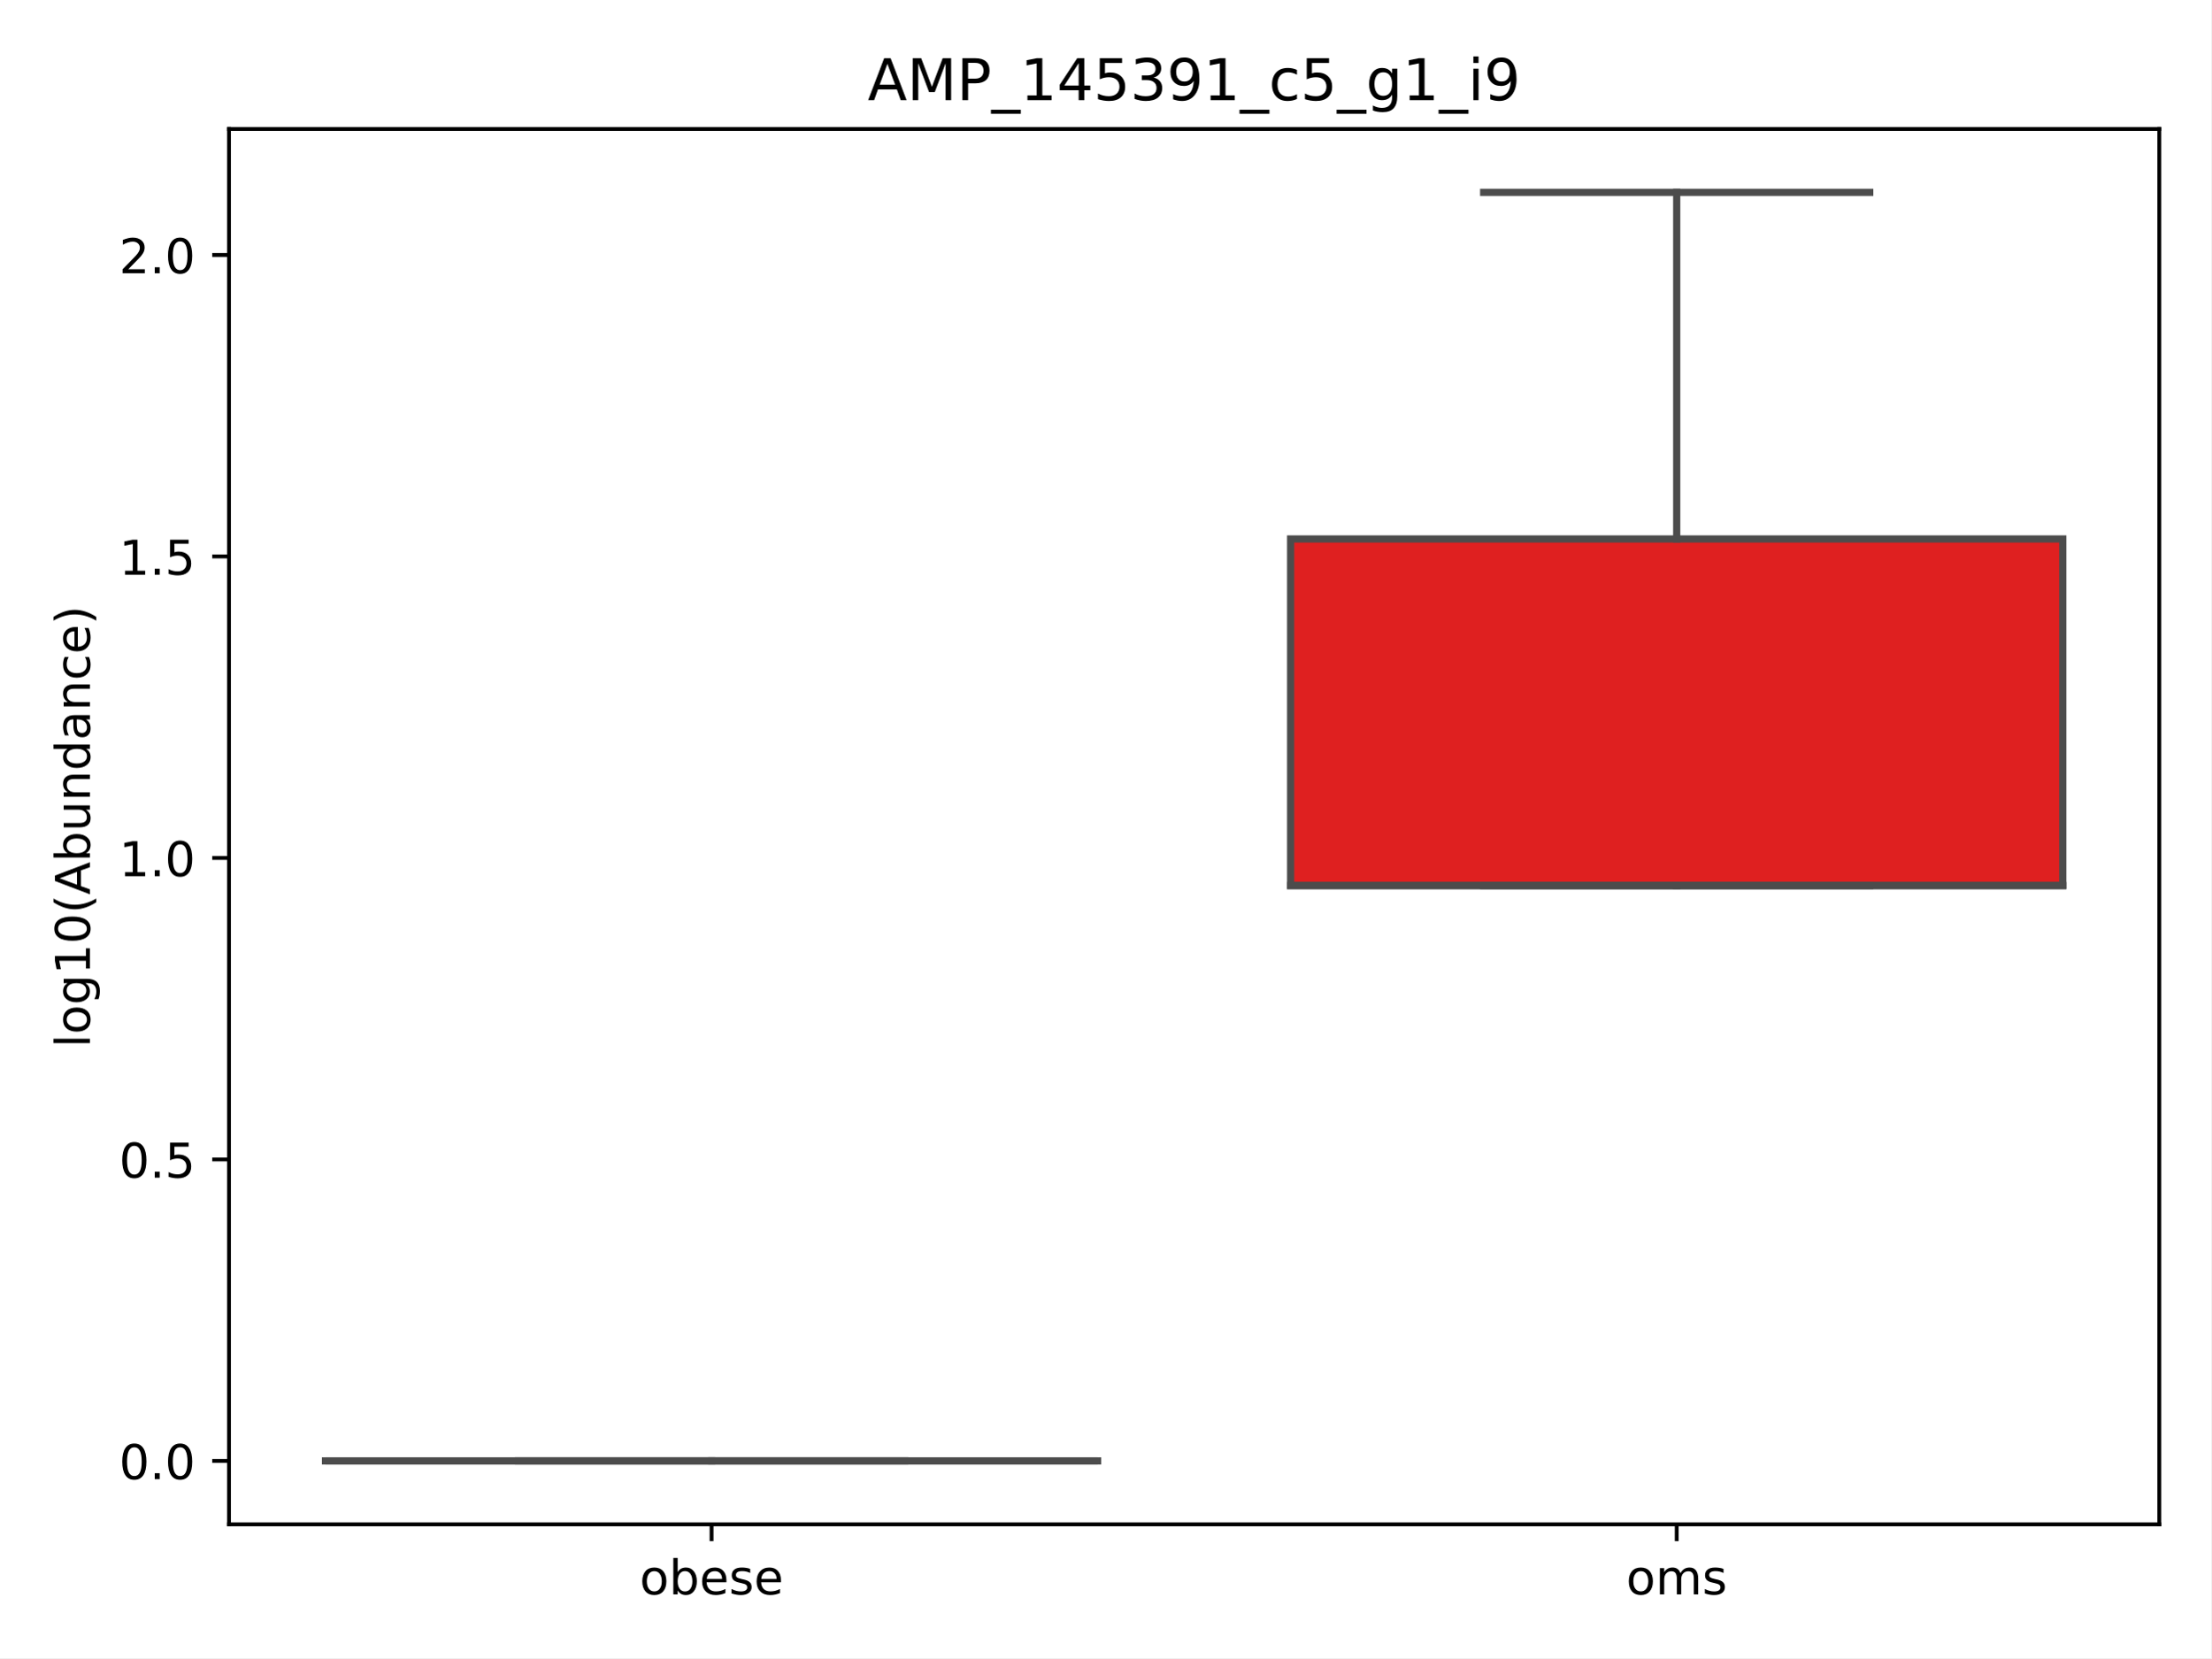
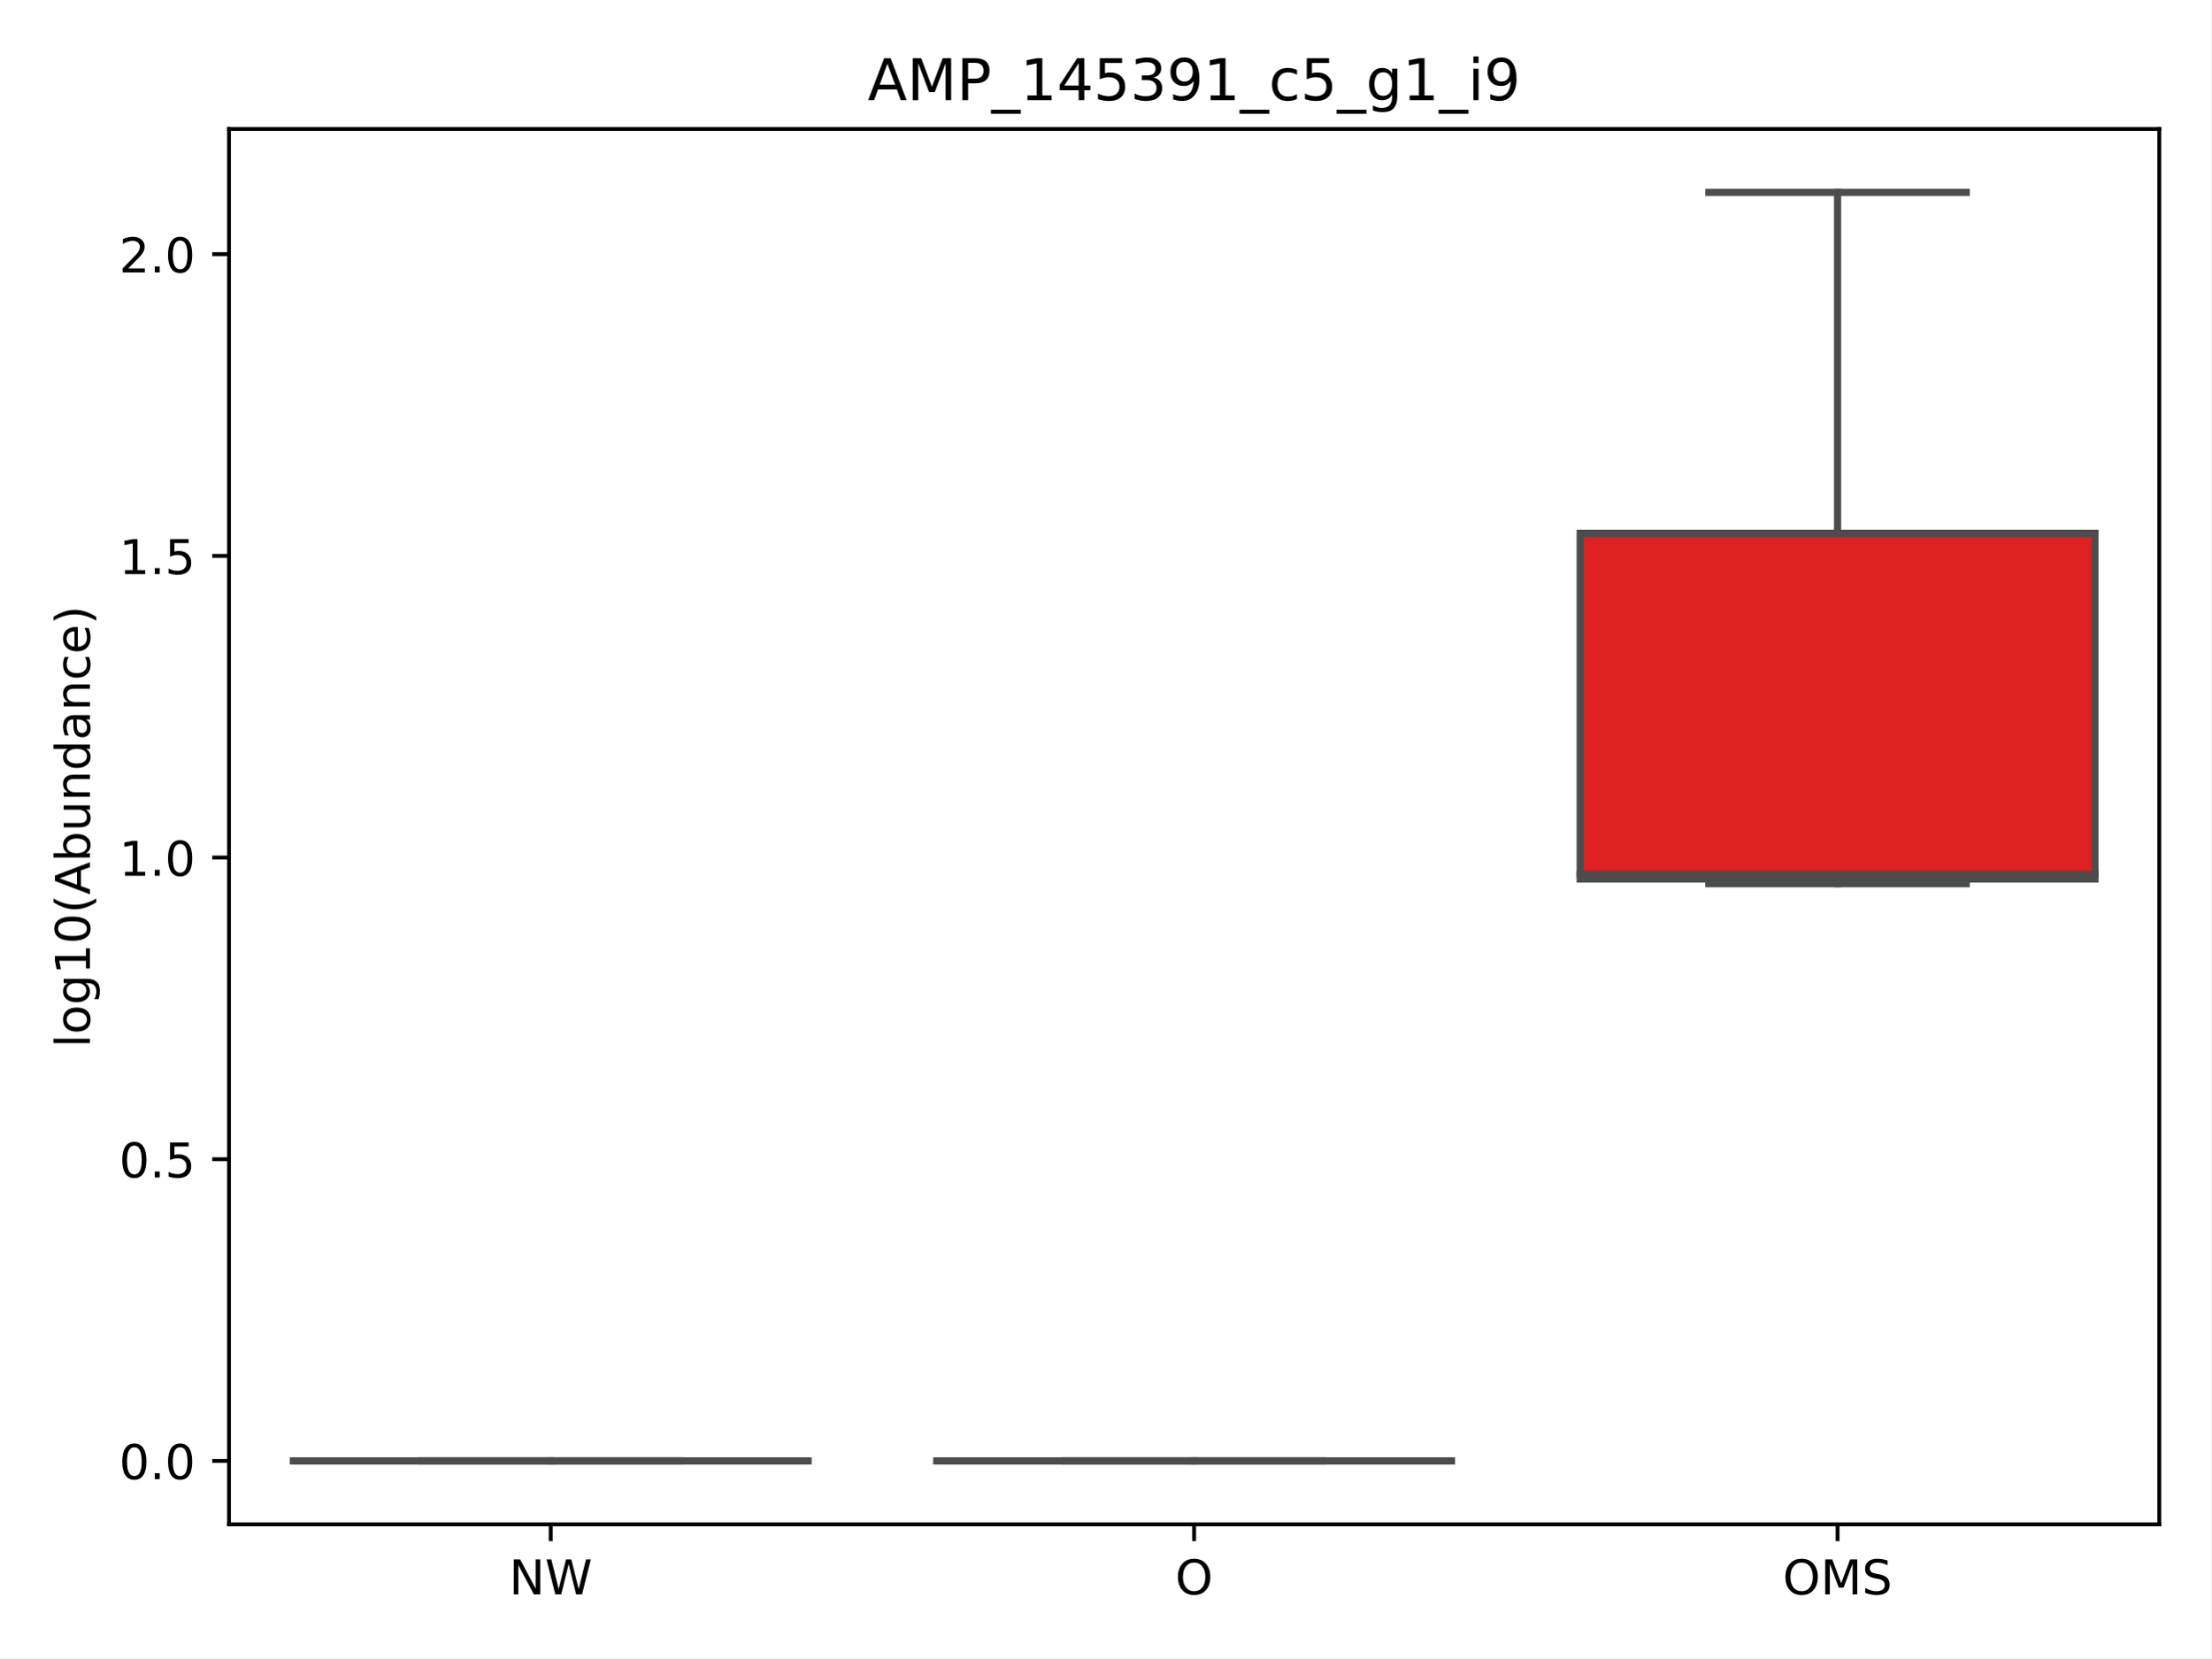
<svg xmlns="http://www.w3.org/2000/svg" xmlns:xlink="http://www.w3.org/1999/xlink" width="460.8pt" height="345.6pt" viewBox="0 0 460.8 345.6" version="1.1">
  <defs>
    <style type="text/css">*{stroke-linejoin: round; stroke-linecap: butt}</style>
  </defs>
  <g id="figure_1">
    <g id="patch_1">
      <path d="M 0 345.6  L 460.8 345.6  L 460.8 0  L 0 0  z " style="fill: #ffffff" />
    </g>
    <g id="axes_1">
      <g id="patch_2">
        <path d="M 47.72 317.72  L 450 317.72  L 450 26.88  L 47.72 26.88  z " style="fill: #ffffff" />
      </g>
      <g id="patch_3">
-         <path d="M 67.834 304.5  L 228.746 304.5  L 228.746 304.5  L 67.834 304.5  L 67.834 304.5  z " clip-path="url(#p0e6a89b8dc)" style="fill: #df9c20; stroke: #4c4c4c; stroke-width: 1.5; stroke-linejoin: miter" />
+         <path d="M 61.129 304.5  L 168.404 304.5  L 168.404 304.5  L 61.129 304.5  L 61.129 304.5  z " clip-path="url(#p7719e5e420)" style="fill: #2020df; stroke: #4c4c4c; stroke-width: 1.5; stroke-linejoin: miter" />
      </g>
      <g id="patch_4">
-         <path d="M 268.974 184.574  L 429.886 184.574  L 429.886 112.337  L 268.974 112.337  L 268.974 184.574  z " clip-path="url(#p0e6a89b8dc)" style="fill: #df2020; stroke: #4c4c4c; stroke-width: 1.5; stroke-linejoin: miter" />
+         <path d="M 195.223 304.5  L 302.497 304.5  L 302.497 304.5  L 195.223 304.5  L 195.223 304.5  z " clip-path="url(#p7719e5e420)" style="fill: #df9c20; stroke: #4c4c4c; stroke-width: 1.5; stroke-linejoin: miter" />
+       </g>
+       <g id="patch_5">
+         <path d="M 329.316 183.211  L 436.591 183.211  L 436.591 111.166  L 329.316 111.166  L 329.316 183.211  z " clip-path="url(#p7719e5e420)" style="fill: #df2020; stroke: #4c4c4c; stroke-width: 1.5; stroke-linejoin: miter" />
      </g>
      <g id="matplotlib.axis_1">
        <g id="xtick_1">
          <g id="line2d_1">
            <defs>
-               <path id="mea4d9caca6" d="M 0 0  L 0 3.5  " style="stroke: #000000; stroke-width: 0.8" />
+               <path id="ma907faa2eb" d="M 0 0  L 0 3.5  " style="stroke: #000000; stroke-width: 0.8" />
            </defs>
            <g>
-               <use xlink:href="#mea4d9caca6" x="148.29" y="317.72" style="stroke: #000000; stroke-width: 0.8" />
+               <use xlink:href="#ma907faa2eb" x="114.767" y="317.72" style="stroke: #000000; stroke-width: 0.8" />
            </g>
          </g>
          <g id="text_1">
-             <g transform="translate(133.2986 332.3184) scale(0.1 -0.1)">
-               <defs>
-                 <path id="DejaVuSans-6f" d="M 1959 3097  Q 1497 3097 1228 2736  Q 959 2375 959 1747  Q 959 1119 1226 758  Q 1494 397 1959 397  Q 2419 397 2687 759  Q 2956 1122 2956 1747  Q 2956 2369 2687 2733  Q 2419 3097 1959 3097  z M 1959 3584  Q 2709 3584 3137 3096  Q 3566 2609 3566 1747  Q 3566 888 3137 398  Q 2709 -91 1959 -91  Q 1206 -91 779 398  Q 353 888 353 1747  Q 353 2609 779 3096  Q 1206 3584 1959 3584  z " transform="scale(0.015625)" />
-                 <path id="DejaVuSans-62" d="M 3116 1747  Q 3116 2381 2855 2742  Q 2594 3103 2138 3103  Q 1681 3103 1420 2742  Q 1159 2381 1159 1747  Q 1159 1113 1420 752  Q 1681 391 2138 391  Q 2594 391 2855 752  Q 3116 1113 3116 1747  z M 1159 2969  Q 1341 3281 1617 3432  Q 1894 3584 2278 3584  Q 2916 3584 3314 3078  Q 3713 2572 3713 1747  Q 3713 922 3314 415  Q 2916 -91 2278 -91  Q 1894 -91 1617 61  Q 1341 213 1159 525  L 1159 0  L 581 0  L 581 4863  L 1159 4863  L 1159 2969  z " transform="scale(0.015625)" />
-                 <path id="DejaVuSans-65" d="M 3597 1894  L 3597 1613  L 953 1613  Q 991 1019 1311 708  Q 1631 397 2203 397  Q 2534 397 2845 478  Q 3156 559 3463 722  L 3463 178  Q 3153 47 2828 -22  Q 2503 -91 2169 -91  Q 1331 -91 842 396  Q 353 884 353 1716  Q 353 2575 817 3079  Q 1281 3584 2069 3584  Q 2775 3584 3186 3129  Q 3597 2675 3597 1894  z M 3022 2063  Q 3016 2534 2758 2815  Q 2500 3097 2075 3097  Q 1594 3097 1305 2825  Q 1016 2553 972 2059  L 3022 2063  z " transform="scale(0.015625)" />
-                 <path id="DejaVuSans-73" d="M 2834 3397  L 2834 2853  Q 2591 2978 2328 3040  Q 2066 3103 1784 3103  Q 1356 3103 1142 2972  Q 928 2841 928 2578  Q 928 2378 1081 2264  Q 1234 2150 1697 2047  L 1894 2003  Q 2506 1872 2764 1633  Q 3022 1394 3022 966  Q 3022 478 2636 193  Q 2250 -91 1575 -91  Q 1294 -91 989 -36  Q 684 19 347 128  L 347 722  Q 666 556 975 473  Q 1284 391 1588 391  Q 1994 391 2212 530  Q 2431 669 2431 922  Q 2431 1156 2273 1281  Q 2116 1406 1581 1522  L 1381 1569  Q 847 1681 609 1914  Q 372 2147 372 2553  Q 372 3047 722 3315  Q 1072 3584 1716 3584  Q 2034 3584 2315 3537  Q 2597 3491 2834 3397  z " transform="scale(0.015625)" />
-               </defs>
-               <use xlink:href="#DejaVuSans-6f" />
-               <use xlink:href="#DejaVuSans-62" x="61.182" />
-               <use xlink:href="#DejaVuSans-65" x="124.658" />
-               <use xlink:href="#DejaVuSans-73" x="186.182" />
-               <use xlink:href="#DejaVuSans-65" x="238.281" />
+             <g transform="translate(106.0823 332.3184) scale(0.1 -0.1)">
+               <defs>
+                 <path id="DejaVuSans-4e" d="M 628 4666  L 1478 4666  L 3547 763  L 3547 4666  L 4159 4666  L 4159 0  L 3309 0  L 1241 3903  L 1241 0  L 628 0  L 628 4666  z " transform="scale(0.015625)" />
+                 <path id="DejaVuSans-57" d="M 213 4666  L 850 4666  L 1831 722  L 2809 4666  L 3519 4666  L 4500 722  L 5478 4666  L 6119 4666  L 4947 0  L 4153 0  L 3169 4050  L 2175 0  L 1381 0  L 213 4666  z " transform="scale(0.015625)" />
+               </defs>
+               <use xlink:href="#DejaVuSans-4e" />
+               <use xlink:href="#DejaVuSans-57" x="74.805" />
            </g>
          </g>
        </g>
        <g id="xtick_2">
          <g id="line2d_2">
            <g>
-               <use xlink:href="#mea4d9caca6" x="349.43" y="317.72" style="stroke: #000000; stroke-width: 0.8" />
+               <use xlink:href="#ma907faa2eb" x="248.86" y="317.72" style="stroke: #000000; stroke-width: 0.8" />
            </g>
          </g>
          <g id="text_2">
-             <g transform="translate(338.8956 332.3184) scale(0.1 -0.1)">
-               <defs>
-                 <path id="DejaVuSans-6d" d="M 3328 2828  Q 3544 3216 3844 3400  Q 4144 3584 4550 3584  Q 5097 3584 5394 3201  Q 5691 2819 5691 2113  L 5691 0  L 5113 0  L 5113 2094  Q 5113 2597 4934 2840  Q 4756 3084 4391 3084  Q 3944 3084 3684 2787  Q 3425 2491 3425 1978  L 3425 0  L 2847 0  L 2847 2094  Q 2847 2600 2669 2842  Q 2491 3084 2119 3084  Q 1678 3084 1418 2786  Q 1159 2488 1159 1978  L 1159 0  L 581 0  L 581 3500  L 1159 3500  L 1159 2956  Q 1356 3278 1631 3431  Q 1906 3584 2284 3584  Q 2666 3584 2933 3390  Q 3200 3197 3328 2828  z " transform="scale(0.015625)" />
-               </defs>
-               <use xlink:href="#DejaVuSans-6f" />
-               <use xlink:href="#DejaVuSans-6d" x="61.182" />
-               <use xlink:href="#DejaVuSans-73" x="158.594" />
+             <g transform="translate(244.9241 332.3184) scale(0.1 -0.1)">
+               <defs>
+                 <path id="DejaVuSans-4f" d="M 2522 4238  Q 1834 4238 1429 3725  Q 1025 3213 1025 2328  Q 1025 1447 1429 934  Q 1834 422 2522 422  Q 3209 422 3611 934  Q 4013 1447 4013 2328  Q 4013 3213 3611 3725  Q 3209 4238 2522 4238  z M 2522 4750  Q 3503 4750 4090 4092  Q 4678 3434 4678 2328  Q 4678 1225 4090 567  Q 3503 -91 2522 -91  Q 1538 -91 948 565  Q 359 1222 359 2328  Q 359 3434 948 4092  Q 1538 4750 2522 4750  z " transform="scale(0.015625)" />
+               </defs>
+               <use xlink:href="#DejaVuSans-4f" />
+             </g>
+           </g>
+         </g>
+         <g id="xtick_3">
+           <g id="line2d_3">
+             <g>
+               <use xlink:href="#ma907faa2eb" x="382.953" y="317.72" style="stroke: #000000; stroke-width: 0.8" />
+             </g>
+           </g>
+           <g id="text_3">
+             <g transform="translate(371.5291 332.3184) scale(0.1 -0.1)">
+               <defs>
+                 <path id="DejaVuSans-4d" d="M 628 4666  L 1569 4666  L 2759 1491  L 3956 4666  L 4897 4666  L 4897 0  L 4281 0  L 4281 4097  L 3078 897  L 2444 897  L 1241 4097  L 1241 0  L 628 0  L 628 4666  z " transform="scale(0.015625)" />
+                 <path id="DejaVuSans-53" d="M 3425 4513  L 3425 3897  Q 3066 4069 2747 4153  Q 2428 4238 2131 4238  Q 1616 4238 1336 4038  Q 1056 3838 1056 3469  Q 1056 3159 1242 3001  Q 1428 2844 1947 2747  L 2328 2669  Q 3034 2534 3370 2195  Q 3706 1856 3706 1288  Q 3706 609 3251 259  Q 2797 -91 1919 -91  Q 1588 -91 1214 -16  Q 841 59 441 206  L 441 856  Q 825 641 1194 531  Q 1563 422 1919 422  Q 2459 422 2753 634  Q 3047 847 3047 1241  Q 3047 1584 2836 1778  Q 2625 1972 2144 2069  L 1759 2144  Q 1053 2284 737 2584  Q 422 2884 422 3419  Q 422 4038 858 4394  Q 1294 4750 2059 4750  Q 2388 4750 2728 4690  Q 3069 4631 3425 4513  z " transform="scale(0.015625)" />
+               </defs>
+               <use xlink:href="#DejaVuSans-4f" />
+               <use xlink:href="#DejaVuSans-4d" x="78.711" />
+               <use xlink:href="#DejaVuSans-53" x="164.99" />
            </g>
          </g>
        </g>
      </g>
      <g id="matplotlib.axis_2">
        <g id="ytick_1">
-           <g id="line2d_3">
+           <g id="line2d_4">
            <defs>
-               <path id="mf5b4532180" d="M 0 0  L -3.5 0  " style="stroke: #000000; stroke-width: 0.8" />
+               <path id="mda13b84a8f" d="M 0 0  L -3.5 0  " style="stroke: #000000; stroke-width: 0.8" />
            </defs>
            <g>
-               <use xlink:href="#mf5b4532180" x="47.72" y="304.5" style="stroke: #000000; stroke-width: 0.8" />
-             </g>
-           </g>
-           <g id="text_3">
+               <use xlink:href="#mda13b84a8f" x="47.72" y="304.5" style="stroke: #000000; stroke-width: 0.8" />
+             </g>
+           </g>
+           <g id="text_4">
            <g transform="translate(24.81687 308.2992) scale(0.1 -0.1)">
              <defs>
                <path id="DejaVuSans-30" d="M 2034 4250  Q 1547 4250 1301 3770  Q 1056 3291 1056 2328  Q 1056 1369 1301 889  Q 1547 409 2034 409  Q 2525 409 2770 889  Q 3016 1369 3016 2328  Q 3016 3291 2770 3770  Q 2525 4250 2034 4250  z M 2034 4750  Q 2819 4750 3233 4129  Q 3647 3509 3647 2328  Q 3647 1150 3233 529  Q 2819 -91 2034 -91  Q 1250 -91 836 529  Q 422 1150 422 2328  Q 422 3509 836 4129  Q 1250 4750 2034 4750  z " transform="scale(0.015625)" />
                <path id="DejaVuSans-2e" d="M 684 794  L 1344 794  L 1344 0  L 684 0  L 684 794  z " transform="scale(0.015625)" />
              </defs>
              <use xlink:href="#DejaVuSans-30" />
              <use xlink:href="#DejaVuSans-2e" x="63.623" />
              <use xlink:href="#DejaVuSans-30" x="95.41" />
            </g>
          </g>
        </g>
        <g id="ytick_2">
-           <g id="line2d_4">
-             <g>
-               <use xlink:href="#mf5b4532180" x="47.72" y="241.661" style="stroke: #000000; stroke-width: 0.8" />
-             </g>
-           </g>
-           <g id="text_4">
-             <g transform="translate(24.81687 245.4607) scale(0.1 -0.1)">
+           <g id="line2d_5">
+             <g>
+               <use xlink:href="#mda13b84a8f" x="47.72" y="241.618" style="stroke: #000000; stroke-width: 0.8" />
+             </g>
+           </g>
+           <g id="text_5">
+             <g transform="translate(24.81687 245.4177) scale(0.1 -0.1)">
              <defs>
                <path id="DejaVuSans-35" d="M 691 4666  L 3169 4666  L 3169 4134  L 1269 4134  L 1269 2991  Q 1406 3038 1543 3061  Q 1681 3084 1819 3084  Q 2600 3084 3056 2656  Q 3513 2228 3513 1497  Q 3513 744 3044 326  Q 2575 -91 1722 -91  Q 1428 -91 1123 -41  Q 819 9 494 109  L 494 744  Q 775 591 1075 516  Q 1375 441 1709 441  Q 2250 441 2565 725  Q 2881 1009 2881 1497  Q 2881 1984 2565 2268  Q 2250 2553 1709 2553  Q 1456 2553 1204 2497  Q 953 2441 691 2322  L 691 4666  z " transform="scale(0.015625)" />
              </defs>
              <use xlink:href="#DejaVuSans-30" />
              <use xlink:href="#DejaVuSans-2e" x="63.623" />
              <use xlink:href="#DejaVuSans-35" x="95.41" />
            </g>
          </g>
        </g>
        <g id="ytick_3">
-           <g id="line2d_5">
-             <g>
-               <use xlink:href="#mf5b4532180" x="47.72" y="178.823" style="stroke: #000000; stroke-width: 0.8" />
-             </g>
-           </g>
-           <g id="text_5">
-             <g transform="translate(24.81687 182.6221) scale(0.1 -0.1)">
+           <g id="line2d_6">
+             <g>
+               <use xlink:href="#mda13b84a8f" x="47.72" y="178.737" style="stroke: #000000; stroke-width: 0.8" />
+             </g>
+           </g>
+           <g id="text_6">
+             <g transform="translate(24.81687 182.5361) scale(0.1 -0.1)">
              <defs>
                <path id="DejaVuSans-31" d="M 794 531  L 1825 531  L 1825 4091  L 703 3866  L 703 4441  L 1819 4666  L 2450 4666  L 2450 531  L 3481 531  L 3481 0  L 794 0  L 794 531  z " transform="scale(0.015625)" />
              </defs>
              <use xlink:href="#DejaVuSans-31" />
              <use xlink:href="#DejaVuSans-2e" x="63.623" />
              <use xlink:href="#DejaVuSans-30" x="95.41" />
            </g>
          </g>
        </g>
        <g id="ytick_4">
-           <g id="line2d_6">
-             <g>
-               <use xlink:href="#mf5b4532180" x="47.72" y="115.984" style="stroke: #000000; stroke-width: 0.8" />
-             </g>
-           </g>
-           <g id="text_6">
-             <g transform="translate(24.81687 119.7835) scale(0.1 -0.1)">
+           <g id="line2d_7">
+             <g>
+               <use xlink:href="#mda13b84a8f" x="47.72" y="115.855" style="stroke: #000000; stroke-width: 0.8" />
+             </g>
+           </g>
+           <g id="text_7">
+             <g transform="translate(24.81687 119.6545) scale(0.1 -0.1)">
              <use xlink:href="#DejaVuSans-31" />
              <use xlink:href="#DejaVuSans-2e" x="63.623" />
              <use xlink:href="#DejaVuSans-35" x="95.41" />
            </g>
          </g>
        </g>
        <g id="ytick_5">
-           <g id="line2d_7">
-             <g>
-               <use xlink:href="#mf5b4532180" x="47.72" y="53.146" style="stroke: #000000; stroke-width: 0.8" />
-             </g>
-           </g>
-           <g id="text_7">
-             <g transform="translate(24.81687 56.94497) scale(0.1 -0.1)">
+           <g id="line2d_8">
+             <g>
+               <use xlink:href="#mda13b84a8f" x="47.72" y="52.974" style="stroke: #000000; stroke-width: 0.8" />
+             </g>
+           </g>
+           <g id="text_8">
+             <g transform="translate(24.81687 56.77297) scale(0.1 -0.1)">
              <defs>
                <path id="DejaVuSans-32" d="M 1228 531  L 3431 531  L 3431 0  L 469 0  L 469 531  Q 828 903 1448 1529  Q 2069 2156 2228 2338  Q 2531 2678 2651 2914  Q 2772 3150 2772 3378  Q 2772 3750 2511 3984  Q 2250 4219 1831 4219  Q 1534 4219 1204 4116  Q 875 4013 500 3803  L 500 4441  Q 881 4594 1212 4672  Q 1544 4750 1819 4750  Q 2544 4750 2975 4387  Q 3406 4025 3406 3419  Q 3406 3131 3298 2873  Q 3191 2616 2906 2266  Q 2828 2175 2409 1742  Q 1991 1309 1228 531  z " transform="scale(0.015625)" />
              </defs>
              <use xlink:href="#DejaVuSans-32" />
              <use xlink:href="#DejaVuSans-2e" x="63.623" />
              <use xlink:href="#DejaVuSans-30" x="95.41" />
            </g>
          </g>
        </g>
-         <g id="text_8">
+         <g id="text_9">
          <g transform="translate(18.73719 218.3516) rotate(-90) scale(0.1 -0.1)">
            <defs>
              <path id="DejaVuSans-6c" d="M 603 4863  L 1178 4863  L 1178 0  L 603 0  L 603 4863  z " transform="scale(0.015625)" />
+               <path id="DejaVuSans-6f" d="M 1959 3097  Q 1497 3097 1228 2736  Q 959 2375 959 1747  Q 959 1119 1226 758  Q 1494 397 1959 397  Q 2419 397 2687 759  Q 2956 1122 2956 1747  Q 2956 2369 2687 2733  Q 2419 3097 1959 3097  z M 1959 3584  Q 2709 3584 3137 3096  Q 3566 2609 3566 1747  Q 3566 888 3137 398  Q 2709 -91 1959 -91  Q 1206 -91 779 398  Q 353 888 353 1747  Q 353 2609 779 3096  Q 1206 3584 1959 3584  z " transform="scale(0.015625)" />
              <path id="DejaVuSans-67" d="M 2906 1791  Q 2906 2416 2648 2759  Q 2391 3103 1925 3103  Q 1463 3103 1205 2759  Q 947 2416 947 1791  Q 947 1169 1205 825  Q 1463 481 1925 481  Q 2391 481 2648 825  Q 2906 1169 2906 1791  z M 3481 434  Q 3481 -459 3084 -895  Q 2688 -1331 1869 -1331  Q 1566 -1331 1297 -1286  Q 1028 -1241 775 -1147  L 775 -588  Q 1028 -725 1275 -790  Q 1522 -856 1778 -856  Q 2344 -856 2625 -561  Q 2906 -266 2906 331  L 2906 616  Q 2728 306 2450 153  Q 2172 0 1784 0  Q 1141 0 747 490  Q 353 981 353 1791  Q 353 2603 747 3093  Q 1141 3584 1784 3584  Q 2172 3584 2450 3431  Q 2728 3278 2906 2969  L 2906 3500  L 3481 3500  L 3481 434  z " transform="scale(0.015625)" />
              <path id="DejaVuSans-28" d="M 1984 4856  Q 1566 4138 1362 3434  Q 1159 2731 1159 2009  Q 1159 1288 1364 580  Q 1569 -128 1984 -844  L 1484 -844  Q 1016 -109 783 600  Q 550 1309 550 2009  Q 550 2706 781 3412  Q 1013 4119 1484 4856  L 1984 4856  z " transform="scale(0.015625)" />
              <path id="DejaVuSans-41" d="M 2188 4044  L 1331 1722  L 3047 1722  L 2188 4044  z M 1831 4666  L 2547 4666  L 4325 0  L 3669 0  L 3244 1197  L 1141 1197  L 716 0  L 50 0  L 1831 4666  z " transform="scale(0.015625)" />
+               <path id="DejaVuSans-62" d="M 3116 1747  Q 3116 2381 2855 2742  Q 2594 3103 2138 3103  Q 1681 3103 1420 2742  Q 1159 2381 1159 1747  Q 1159 1113 1420 752  Q 1681 391 2138 391  Q 2594 391 2855 752  Q 3116 1113 3116 1747  z M 1159 2969  Q 1341 3281 1617 3432  Q 1894 3584 2278 3584  Q 2916 3584 3314 3078  Q 3713 2572 3713 1747  Q 3713 922 3314 415  Q 2916 -91 2278 -91  Q 1894 -91 1617 61  Q 1341 213 1159 525  L 1159 0  L 581 0  L 581 4863  L 1159 4863  L 1159 2969  z " transform="scale(0.015625)" />
              <path id="DejaVuSans-75" d="M 544 1381  L 544 3500  L 1119 3500  L 1119 1403  Q 1119 906 1312 657  Q 1506 409 1894 409  Q 2359 409 2629 706  Q 2900 1003 2900 1516  L 2900 3500  L 3475 3500  L 3475 0  L 2900 0  L 2900 538  Q 2691 219 2414 64  Q 2138 -91 1772 -91  Q 1169 -91 856 284  Q 544 659 544 1381  z M 1991 3584  L 1991 3584  z " transform="scale(0.015625)" />
              <path id="DejaVuSans-6e" d="M 3513 2113  L 3513 0  L 2938 0  L 2938 2094  Q 2938 2591 2744 2837  Q 2550 3084 2163 3084  Q 1697 3084 1428 2787  Q 1159 2491 1159 1978  L 1159 0  L 581 0  L 581 3500  L 1159 3500  L 1159 2956  Q 1366 3272 1645 3428  Q 1925 3584 2291 3584  Q 2894 3584 3203 3211  Q 3513 2838 3513 2113  z " transform="scale(0.015625)" />
              <path id="DejaVuSans-64" d="M 2906 2969  L 2906 4863  L 3481 4863  L 3481 0  L 2906 0  L 2906 525  Q 2725 213 2448 61  Q 2172 -91 1784 -91  Q 1150 -91 751 415  Q 353 922 353 1747  Q 353 2572 751 3078  Q 1150 3584 1784 3584  Q 2172 3584 2448 3432  Q 2725 3281 2906 2969  z M 947 1747  Q 947 1113 1208 752  Q 1469 391 1925 391  Q 2381 391 2643 752  Q 2906 1113 2906 1747  Q 2906 2381 2643 2742  Q 2381 3103 1925 3103  Q 1469 3103 1208 2742  Q 947 2381 947 1747  z " transform="scale(0.015625)" />
              <path id="DejaVuSans-61" d="M 2194 1759  Q 1497 1759 1228 1600  Q 959 1441 959 1056  Q 959 750 1161 570  Q 1363 391 1709 391  Q 2188 391 2477 730  Q 2766 1069 2766 1631  L 2766 1759  L 2194 1759  z M 3341 1997  L 3341 0  L 2766 0  L 2766 531  Q 2569 213 2275 61  Q 1981 -91 1556 -91  Q 1019 -91 701 211  Q 384 513 384 1019  Q 384 1609 779 1909  Q 1175 2209 1959 2209  L 2766 2209  L 2766 2266  Q 2766 2663 2505 2880  Q 2244 3097 1772 3097  Q 1472 3097 1187 3025  Q 903 2953 641 2809  L 641 3341  Q 956 3463 1253 3523  Q 1550 3584 1831 3584  Q 2591 3584 2966 3190  Q 3341 2797 3341 1997  z " transform="scale(0.015625)" />
              <path id="DejaVuSans-63" d="M 3122 3366  L 3122 2828  Q 2878 2963 2633 3030  Q 2388 3097 2138 3097  Q 1578 3097 1268 2742  Q 959 2388 959 1747  Q 959 1106 1268 751  Q 1578 397 2138 397  Q 2388 397 2633 464  Q 2878 531 3122 666  L 3122 134  Q 2881 22 2623 -34  Q 2366 -91 2075 -91  Q 1284 -91 818 406  Q 353 903 353 1747  Q 353 2603 823 3093  Q 1294 3584 2113 3584  Q 2378 3584 2631 3529  Q 2884 3475 3122 3366  z " transform="scale(0.015625)" />
+               <path id="DejaVuSans-65" d="M 3597 1894  L 3597 1613  L 953 1613  Q 991 1019 1311 708  Q 1631 397 2203 397  Q 2534 397 2845 478  Q 3156 559 3463 722  L 3463 178  Q 3153 47 2828 -22  Q 2503 -91 2169 -91  Q 1331 -91 842 396  Q 353 884 353 1716  Q 353 2575 817 3079  Q 1281 3584 2069 3584  Q 2775 3584 3186 3129  Q 3597 2675 3597 1894  z M 3022 2063  Q 3016 2534 2758 2815  Q 2500 3097 2075 3097  Q 1594 3097 1305 2825  Q 1016 2553 972 2059  L 3022 2063  z " transform="scale(0.015625)" />
              <path id="DejaVuSans-29" d="M 513 4856  L 1013 4856  Q 1481 4119 1714 3412  Q 1947 2706 1947 2009  Q 1947 1309 1714 600  Q 1481 -109 1013 -844  L 513 -844  Q 928 -128 1133 580  Q 1338 1288 1338 2009  Q 1338 2731 1133 3434  Q 928 4138 513 4856  z " transform="scale(0.015625)" />
            </defs>
            <use xlink:href="#DejaVuSans-6c" />
            <use xlink:href="#DejaVuSans-6f" x="27.783" />
            <use xlink:href="#DejaVuSans-67" x="88.965" />
            <use xlink:href="#DejaVuSans-31" x="152.441" />
            <use xlink:href="#DejaVuSans-30" x="216.064" />
            <use xlink:href="#DejaVuSans-28" x="279.688" />
            <use xlink:href="#DejaVuSans-41" x="318.701" />
            <use xlink:href="#DejaVuSans-62" x="387.109" />
            <use xlink:href="#DejaVuSans-75" x="450.586" />
            <use xlink:href="#DejaVuSans-6e" x="513.965" />
            <use xlink:href="#DejaVuSans-64" x="577.344" />
            <use xlink:href="#DejaVuSans-61" x="640.82" />
            <use xlink:href="#DejaVuSans-6e" x="702.1" />
            <use xlink:href="#DejaVuSans-63" x="765.479" />
            <use xlink:href="#DejaVuSans-65" x="820.459" />
            <use xlink:href="#DejaVuSans-29" x="881.982" />
          </g>
        </g>
      </g>
-       <g id="line2d_8">
-         <path d="M 148.29 304.5  L 148.29 304.5  " clip-path="url(#p0e6a89b8dc)" style="fill: none; stroke: #4c4c4c; stroke-width: 1.5; stroke-linecap: square" />
-       </g>
      <g id="line2d_9">
-         <path d="M 148.29 304.5  L 148.29 304.5  " clip-path="url(#p0e6a89b8dc)" style="fill: none; stroke: #4c4c4c; stroke-width: 1.5; stroke-linecap: square" />
+         <path d="M 114.767 304.5  L 114.767 304.5  " clip-path="url(#p7719e5e420)" style="fill: none; stroke: #4c4c4c; stroke-width: 1.5; stroke-linecap: square" />
      </g>
      <g id="line2d_10">
-         <path d="M 108.062 304.5  L 188.518 304.5  " clip-path="url(#p0e6a89b8dc)" style="fill: none; stroke: #4c4c4c; stroke-width: 1.5; stroke-linecap: square" />
+         <path d="M 114.767 304.5  L 114.767 304.5  " clip-path="url(#p7719e5e420)" style="fill: none; stroke: #4c4c4c; stroke-width: 1.5; stroke-linecap: square" />
      </g>
      <g id="line2d_11">
-         <path d="M 108.062 304.5  L 188.518 304.5  " clip-path="url(#p0e6a89b8dc)" style="fill: none; stroke: #4c4c4c; stroke-width: 1.5; stroke-linecap: square" />
-       </g>
-       <g id="line2d_12" />
-       <g id="line2d_13">
-         <path d="M 349.43 184.574  L 349.43 184.574  " clip-path="url(#p0e6a89b8dc)" style="fill: none; stroke: #4c4c4c; stroke-width: 1.5; stroke-linecap: square" />
-       </g>
+         <path d="M 87.948 304.5  L 141.585 304.5  " clip-path="url(#p7719e5e420)" style="fill: none; stroke: #4c4c4c; stroke-width: 1.5; stroke-linecap: square" />
+       </g>
+       <g id="line2d_12">
+         <path d="M 87.948 304.5  L 141.585 304.5  " clip-path="url(#p7719e5e420)" style="fill: none; stroke: #4c4c4c; stroke-width: 1.5; stroke-linecap: square" />
+       </g>
+       <g id="line2d_13" />
      <g id="line2d_14">
-         <path d="M 349.43 112.337  L 349.43 40.1  " clip-path="url(#p0e6a89b8dc)" style="fill: none; stroke: #4c4c4c; stroke-width: 1.5; stroke-linecap: square" />
+         <path d="M 248.86 304.5  L 248.86 304.5  " clip-path="url(#p7719e5e420)" style="fill: none; stroke: #4c4c4c; stroke-width: 1.5; stroke-linecap: square" />
      </g>
      <g id="line2d_15">
-         <path d="M 309.202 184.574  L 389.658 184.574  " clip-path="url(#p0e6a89b8dc)" style="fill: none; stroke: #4c4c4c; stroke-width: 1.5; stroke-linecap: square" />
+         <path d="M 248.86 304.5  L 248.86 304.5  " clip-path="url(#p7719e5e420)" style="fill: none; stroke: #4c4c4c; stroke-width: 1.5; stroke-linecap: square" />
      </g>
      <g id="line2d_16">
-         <path d="M 309.202 40.1  L 389.658 40.1  " clip-path="url(#p0e6a89b8dc)" style="fill: none; stroke: #4c4c4c; stroke-width: 1.5; stroke-linecap: square" />
-       </g>
-       <g id="line2d_17" />
-       <g id="line2d_18">
-         <path d="M 67.834 304.5  L 228.746 304.5  " clip-path="url(#p0e6a89b8dc)" style="fill: none; stroke: #4c4c4c; stroke-width: 1.5; stroke-linecap: square" />
-       </g>
+         <path d="M 222.041 304.5  L 275.679 304.5  " clip-path="url(#p7719e5e420)" style="fill: none; stroke: #4c4c4c; stroke-width: 1.5; stroke-linecap: square" />
+       </g>
+       <g id="line2d_17">
+         <path d="M 222.041 304.5  L 275.679 304.5  " clip-path="url(#p7719e5e420)" style="fill: none; stroke: #4c4c4c; stroke-width: 1.5; stroke-linecap: square" />
+       </g>
+       <g id="line2d_18" />
      <g id="line2d_19">
-         <path d="M 268.974 184.574  L 429.886 184.574  " clip-path="url(#p0e6a89b8dc)" style="fill: none; stroke: #4c4c4c; stroke-width: 1.5; stroke-linecap: square" />
-       </g>
-       <g id="patch_5">
+         <path d="M 382.953 183.211  L 382.953 184.189  " clip-path="url(#p7719e5e420)" style="fill: none; stroke: #4c4c4c; stroke-width: 1.5; stroke-linecap: square" />
+       </g>
+       <g id="line2d_20">
+         <path d="M 382.953 111.166  L 382.953 40.1  " clip-path="url(#p7719e5e420)" style="fill: none; stroke: #4c4c4c; stroke-width: 1.5; stroke-linecap: square" />
+       </g>
+       <g id="line2d_21">
+         <path d="M 356.135 184.189  L 409.772 184.189  " clip-path="url(#p7719e5e420)" style="fill: none; stroke: #4c4c4c; stroke-width: 1.5; stroke-linecap: square" />
+       </g>
+       <g id="line2d_22">
+         <path d="M 356.135 40.1  L 409.772 40.1  " clip-path="url(#p7719e5e420)" style="fill: none; stroke: #4c4c4c; stroke-width: 1.5; stroke-linecap: square" />
+       </g>
+       <g id="line2d_23" />
+       <g id="line2d_24">
+         <path d="M 61.129 304.5  L 168.404 304.5  " clip-path="url(#p7719e5e420)" style="fill: none; stroke: #4c4c4c; stroke-width: 1.5; stroke-linecap: square" />
+       </g>
+       <g id="line2d_25">
+         <path d="M 195.223 304.5  L 302.497 304.5  " clip-path="url(#p7719e5e420)" style="fill: none; stroke: #4c4c4c; stroke-width: 1.5; stroke-linecap: square" />
+       </g>
+       <g id="line2d_26">
+         <path d="M 329.316 182.233  L 436.591 182.233  " clip-path="url(#p7719e5e420)" style="fill: none; stroke: #4c4c4c; stroke-width: 1.5; stroke-linecap: square" />
+       </g>
+       <g id="patch_6">
        <path d="M 47.72 317.72  L 47.72 26.88  " style="fill: none; stroke: #000000; stroke-width: 0.8; stroke-linejoin: miter; stroke-linecap: square" />
      </g>
-       <g id="patch_6">
+       <g id="patch_7">
        <path d="M 450 317.72  L 450 26.88  " style="fill: none; stroke: #000000; stroke-width: 0.8; stroke-linejoin: miter; stroke-linecap: square" />
      </g>
-       <g id="patch_7">
+       <g id="patch_8">
        <path d="M 47.72 317.72  L 450 317.72  " style="fill: none; stroke: #000000; stroke-width: 0.8; stroke-linejoin: miter; stroke-linecap: square" />
      </g>
-       <g id="patch_8">
+       <g id="patch_9">
        <path d="M 47.72 26.88  L 450 26.88  " style="fill: none; stroke: #000000; stroke-width: 0.8; stroke-linejoin: miter; stroke-linecap: square" />
      </g>
-       <g id="text_9">
+       <g id="text_10">
        <g transform="translate(180.8284 20.88) scale(0.12 -0.12)">
          <defs>
-             <path id="DejaVuSans-4d" d="M 628 4666  L 1569 4666  L 2759 1491  L 3956 4666  L 4897 4666  L 4897 0  L 4281 0  L 4281 4097  L 3078 897  L 2444 897  L 1241 4097  L 1241 0  L 628 0  L 628 4666  z " transform="scale(0.015625)" />
            <path id="DejaVuSans-50" d="M 1259 4147  L 1259 2394  L 2053 2394  Q 2494 2394 2734 2622  Q 2975 2850 2975 3272  Q 2975 3691 2734 3919  Q 2494 4147 2053 4147  L 1259 4147  z M 628 4666  L 2053 4666  Q 2838 4666 3239 4311  Q 3641 3956 3641 3272  Q 3641 2581 3239 2228  Q 2838 1875 2053 1875  L 1259 1875  L 1259 0  L 628 0  L 628 4666  z " transform="scale(0.015625)" />
            <path id="DejaVuSans-5f" d="M 3263 -1063  L 3263 -1509  L -63 -1509  L -63 -1063  L 3263 -1063  z " transform="scale(0.015625)" />
            <path id="DejaVuSans-34" d="M 2419 4116  L 825 1625  L 2419 1625  L 2419 4116  z M 2253 4666  L 3047 4666  L 3047 1625  L 3713 1625  L 3713 1100  L 3047 1100  L 3047 0  L 2419 0  L 2419 1100  L 313 1100  L 313 1709  L 2253 4666  z " transform="scale(0.015625)" />
            <path id="DejaVuSans-33" d="M 2597 2516  Q 3050 2419 3304 2112  Q 3559 1806 3559 1356  Q 3559 666 3084 287  Q 2609 -91 1734 -91  Q 1441 -91 1130 -33  Q 819 25 488 141  L 488 750  Q 750 597 1062 519  Q 1375 441 1716 441  Q 2309 441 2620 675  Q 2931 909 2931 1356  Q 2931 1769 2642 2001  Q 2353 2234 1838 2234  L 1294 2234  L 1294 2753  L 1863 2753  Q 2328 2753 2575 2939  Q 2822 3125 2822 3475  Q 2822 3834 2567 4026  Q 2313 4219 1838 4219  Q 1578 4219 1281 4162  Q 984 4106 628 3988  L 628 4550  Q 988 4650 1302 4700  Q 1616 4750 1894 4750  Q 2613 4750 3031 4423  Q 3450 4097 3450 3541  Q 3450 3153 3228 2886  Q 3006 2619 2597 2516  z " transform="scale(0.015625)" />
            <path id="DejaVuSans-39" d="M 703 97  L 703 672  Q 941 559 1184 500  Q 1428 441 1663 441  Q 2288 441 2617 861  Q 2947 1281 2994 2138  Q 2813 1869 2534 1725  Q 2256 1581 1919 1581  Q 1219 1581 811 2004  Q 403 2428 403 3163  Q 403 3881 828 4315  Q 1253 4750 1959 4750  Q 2769 4750 3195 4129  Q 3622 3509 3622 2328  Q 3622 1225 3098 567  Q 2575 -91 1691 -91  Q 1453 -91 1209 -44  Q 966 3 703 97  z M 1959 2075  Q 2384 2075 2632 2365  Q 2881 2656 2881 3163  Q 2881 3666 2632 3958  Q 2384 4250 1959 4250  Q 1534 4250 1286 3958  Q 1038 3666 1038 3163  Q 1038 2656 1286 2365  Q 1534 2075 1959 2075  z " transform="scale(0.015625)" />
            <path id="DejaVuSans-69" d="M 603 3500  L 1178 3500  L 1178 0  L 603 0  L 603 3500  z M 603 4863  L 1178 4863  L 1178 4134  L 603 4134  L 603 4863  z " transform="scale(0.015625)" />
          </defs>
          <use xlink:href="#DejaVuSans-41" />
          <use xlink:href="#DejaVuSans-4d" x="68.408" />
          <use xlink:href="#DejaVuSans-50" x="154.688" />
          <use xlink:href="#DejaVuSans-5f" x="214.99" />
          <use xlink:href="#DejaVuSans-31" x="264.99" />
          <use xlink:href="#DejaVuSans-34" x="328.613" />
          <use xlink:href="#DejaVuSans-35" x="392.236" />
          <use xlink:href="#DejaVuSans-33" x="455.859" />
          <use xlink:href="#DejaVuSans-39" x="519.482" />
          <use xlink:href="#DejaVuSans-31" x="583.105" />
          <use xlink:href="#DejaVuSans-5f" x="646.729" />
          <use xlink:href="#DejaVuSans-63" x="696.729" />
          <use xlink:href="#DejaVuSans-35" x="751.709" />
          <use xlink:href="#DejaVuSans-5f" x="815.332" />
          <use xlink:href="#DejaVuSans-67" x="865.332" />
          <use xlink:href="#DejaVuSans-31" x="928.809" />
          <use xlink:href="#DejaVuSans-5f" x="992.432" />
          <use xlink:href="#DejaVuSans-69" x="1042.432" />
          <use xlink:href="#DejaVuSans-39" x="1070.215" />
        </g>
      </g>
    </g>
  </g>
  <defs>
-     <clipPath id="p0e6a89b8dc">
+     <clipPath id="p7719e5e420">
      <rect x="47.72" y="26.88" width="402.28" height="290.84" />
    </clipPath>
  </defs>
</svg>
